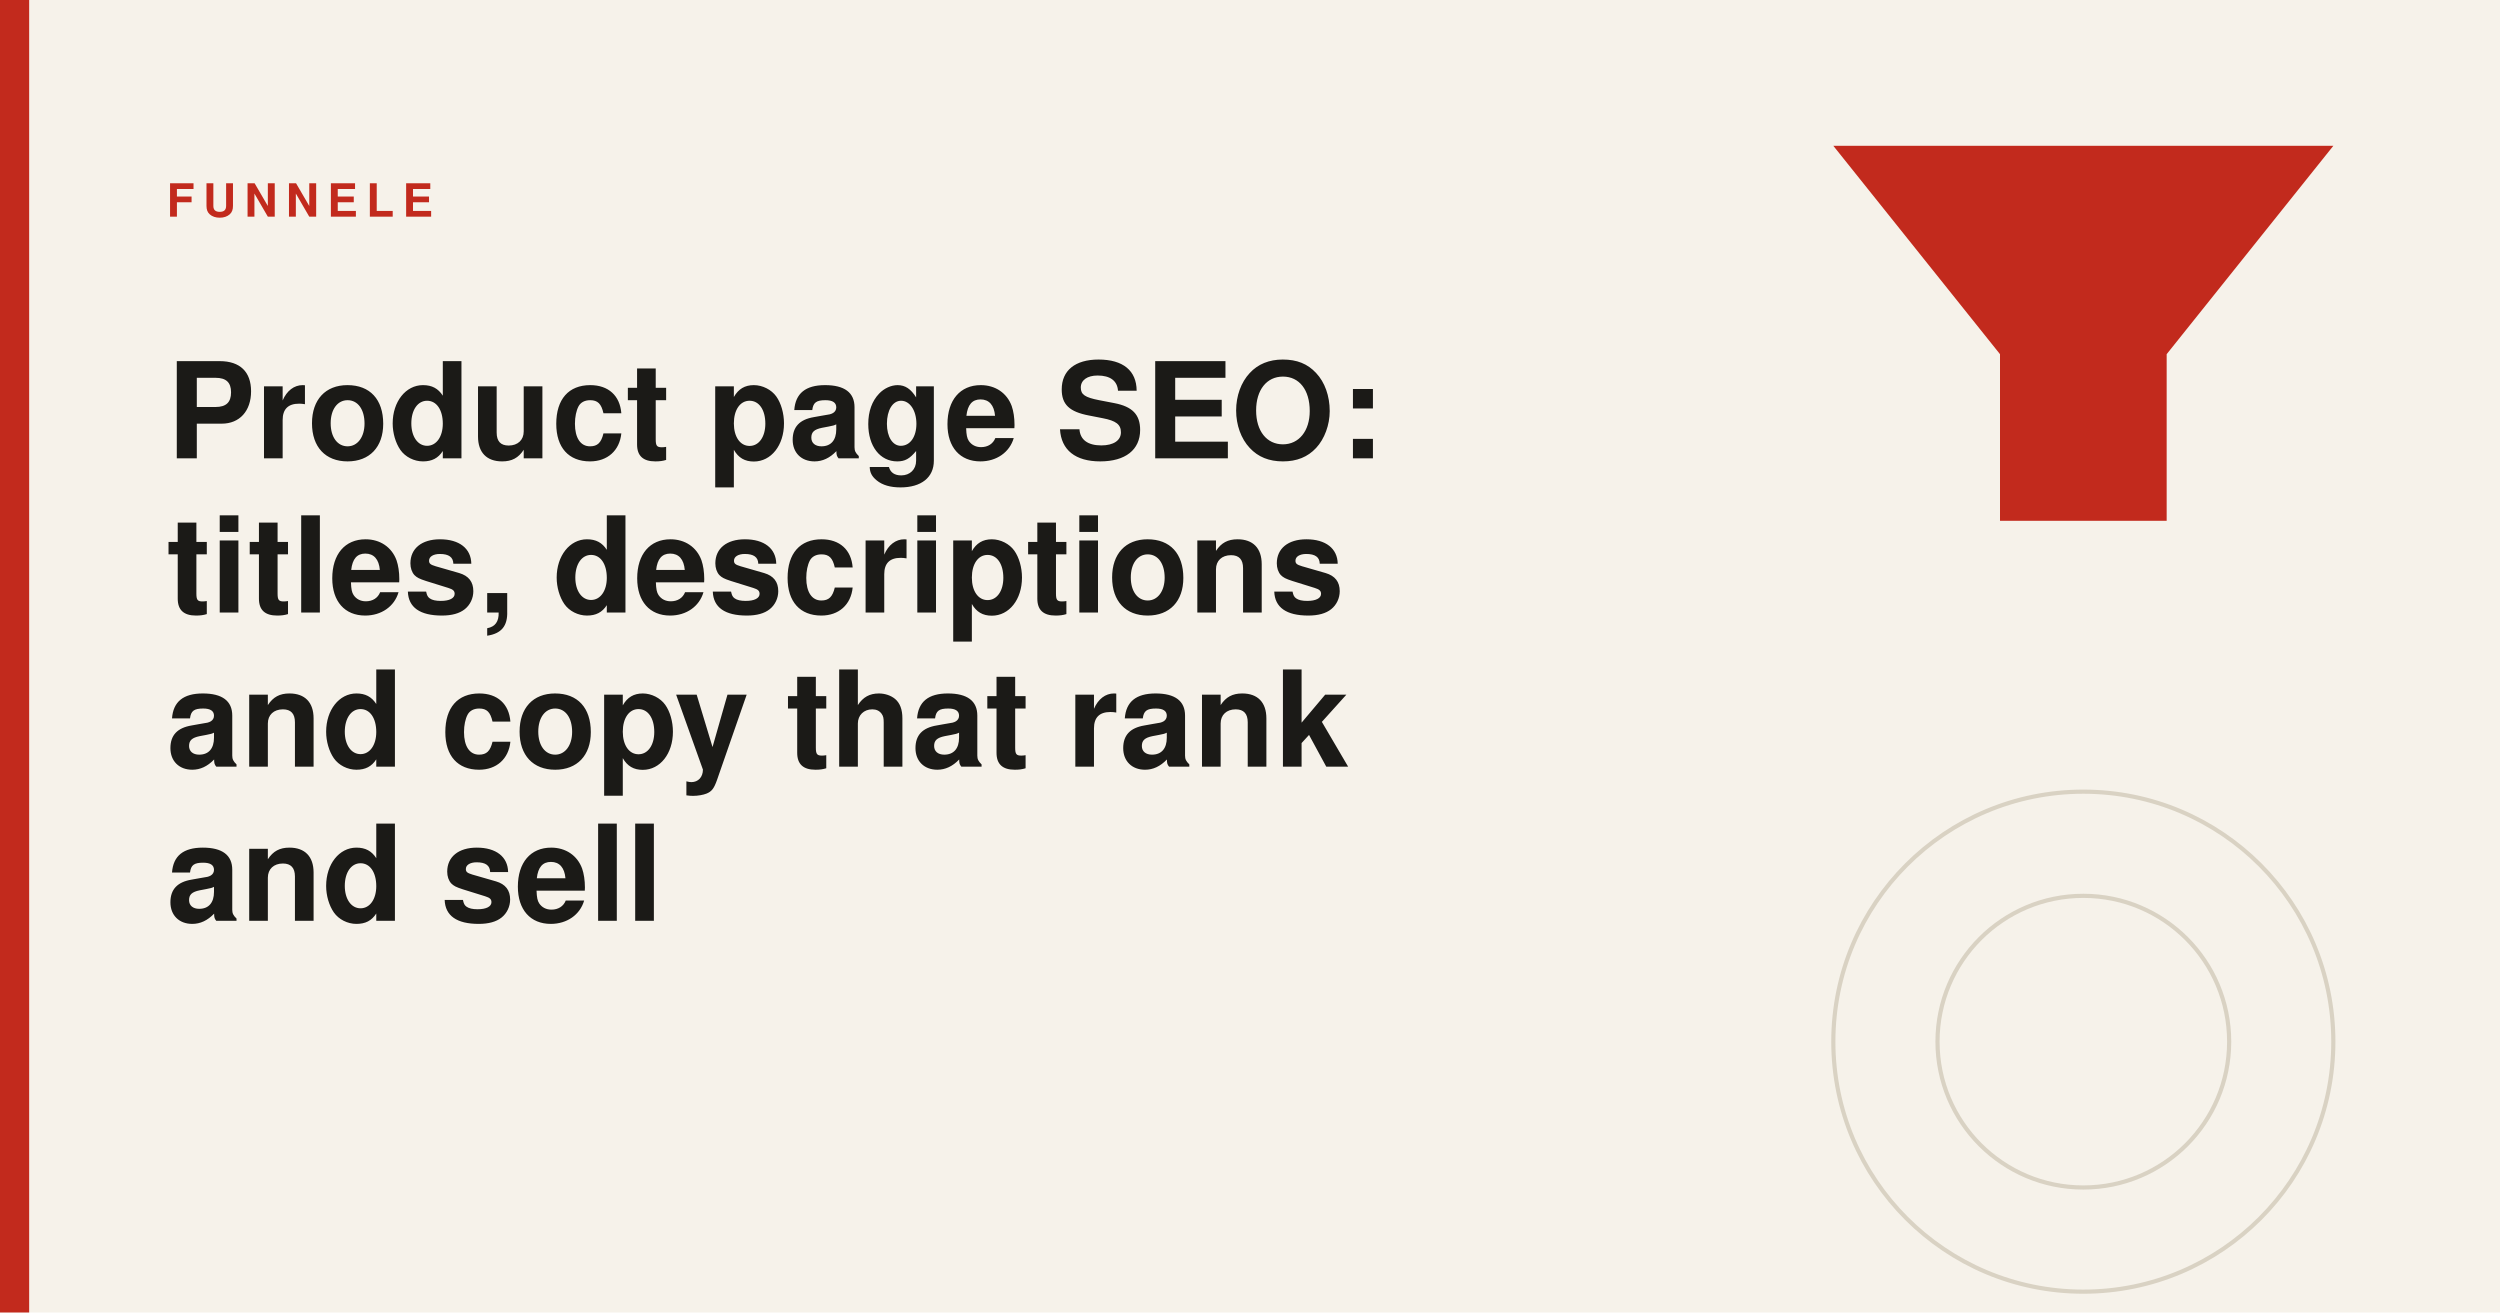
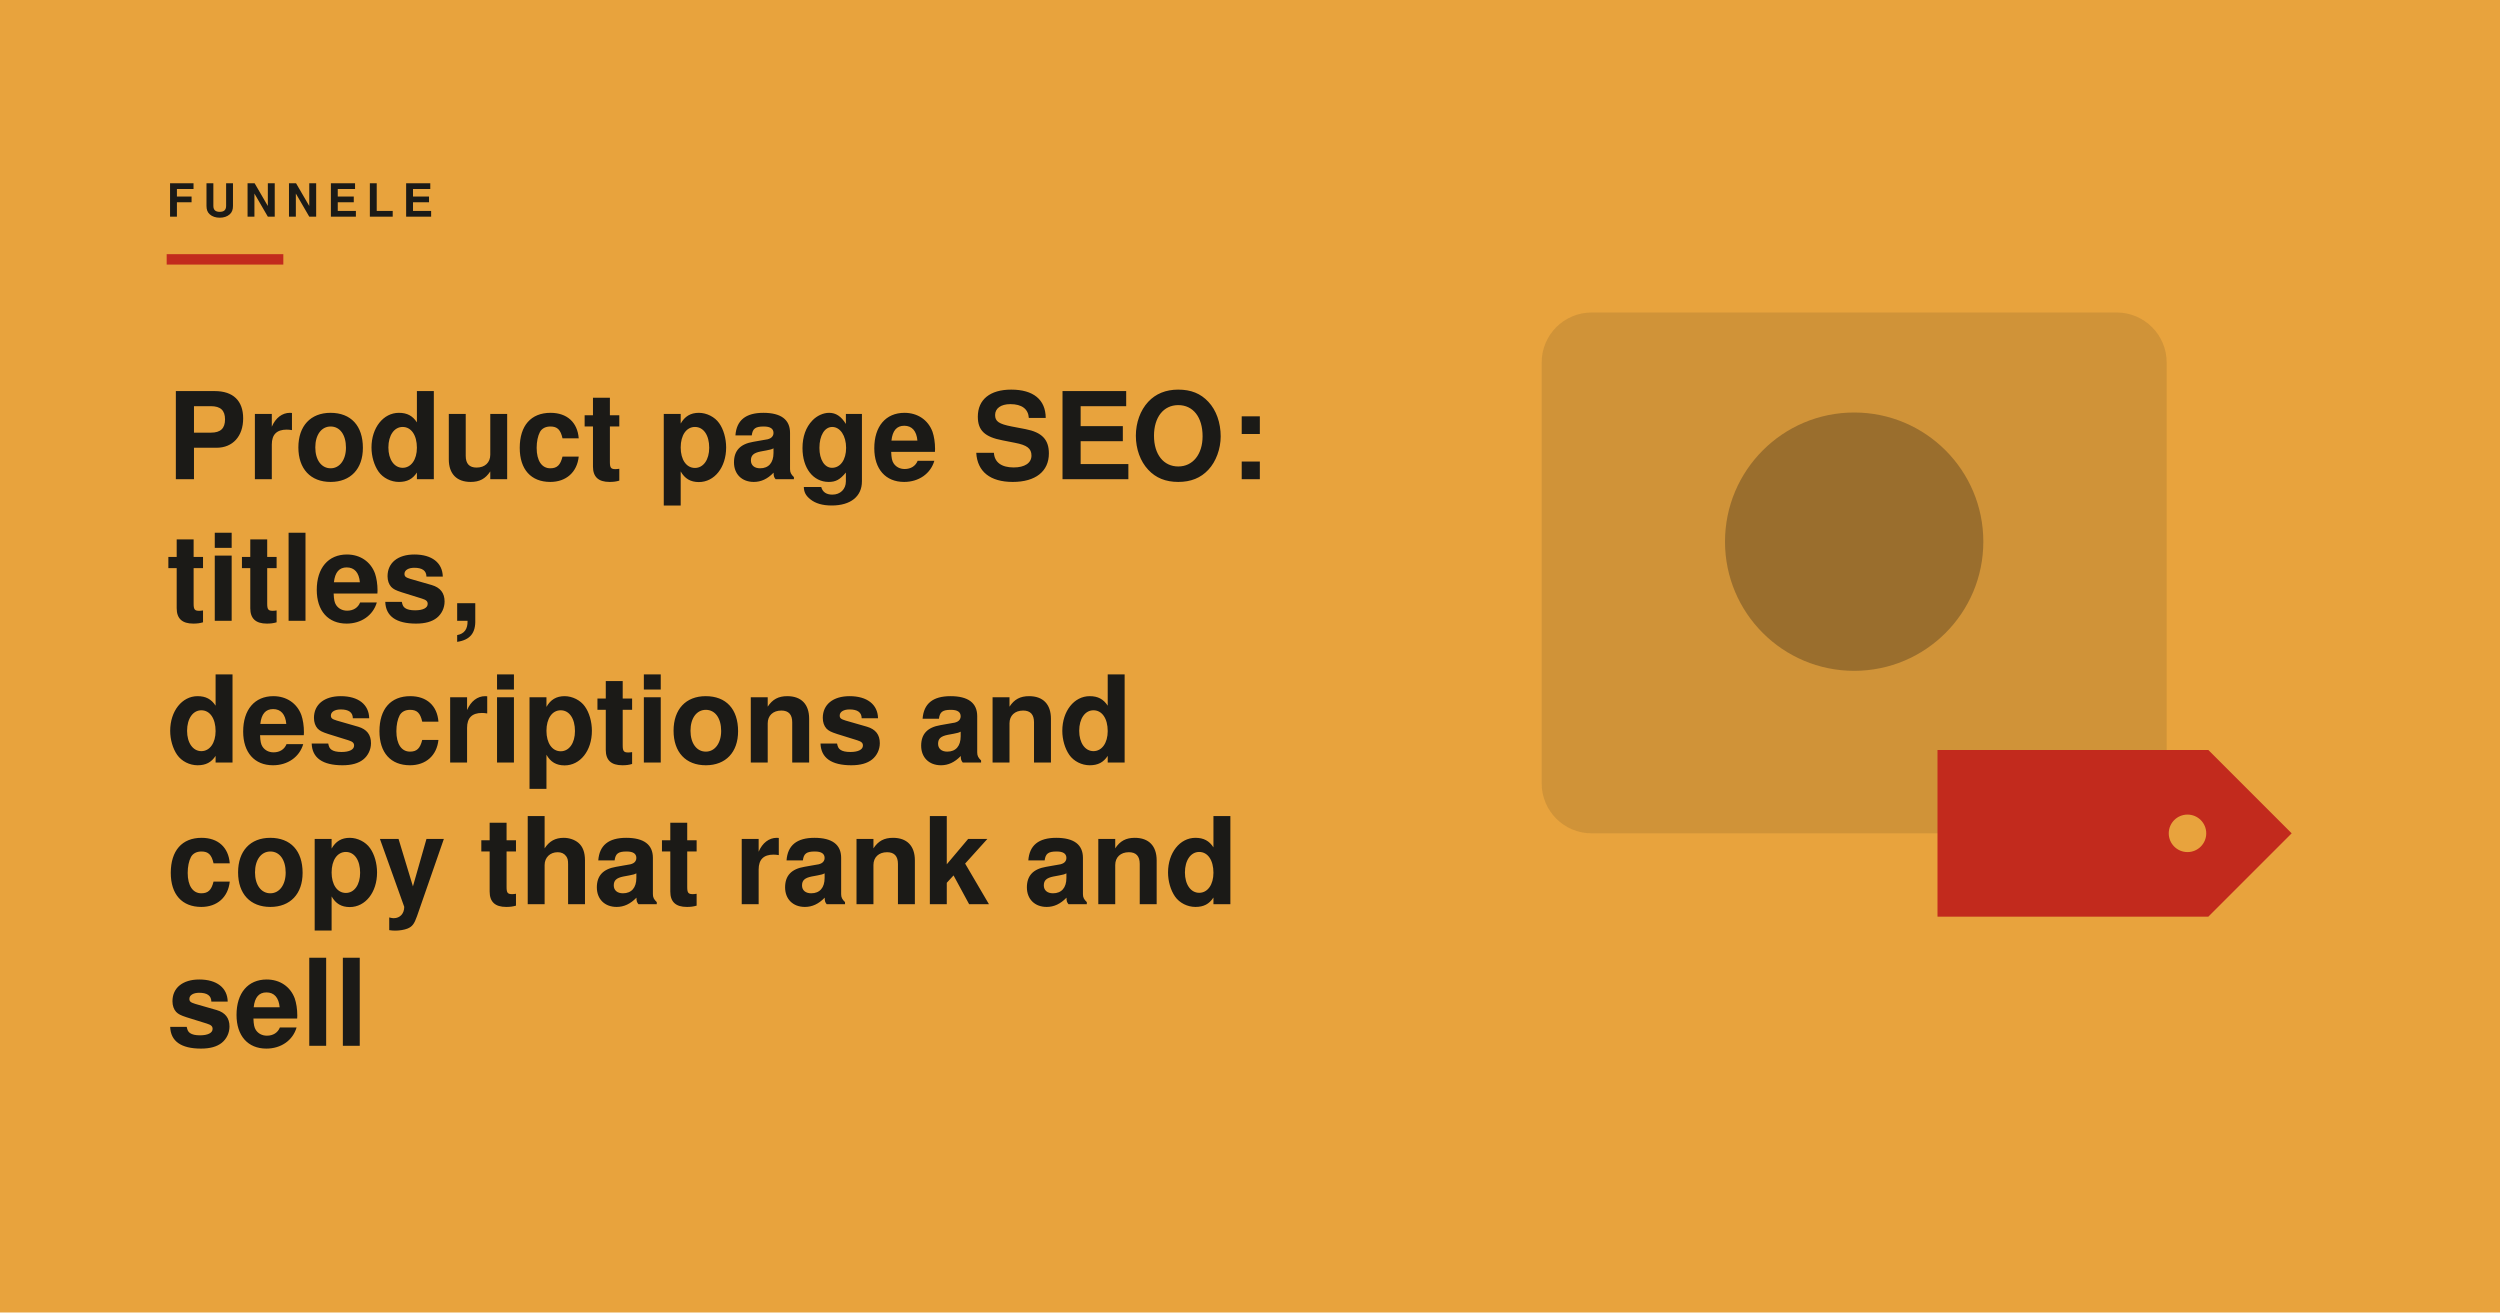
<svg xmlns="http://www.w3.org/2000/svg" viewBox="0 0 1200 630" role="img" aria-label="Product page SEO: titles, descriptions and copy that rank and sell">
-   <rect width="1200" height="630" fill="#F6F2EA" />
-   <rect x="0" y="0" width="14" height="630" fill="#C22A1D" />
-   <text x="80" y="104" font-family="Helvetica, Arial, sans-serif" font-size="22" font-weight="700" letter-spacing="4" fill="#C22A1D">FUNNELE</text>
-   <text x="80" y="220" font-family="Helvetica, Arial, sans-serif" font-size="64" font-weight="700" fill="#1B1A17" text-anchor="start">Product page SEO:</text>
-   <text x="80" y="294" font-family="Helvetica, Arial, sans-serif" font-size="64" font-weight="700" fill="#1B1A17" text-anchor="start">titles, descriptions</text>
-   <text x="80" y="368" font-family="Helvetica, Arial, sans-serif" font-size="64" font-weight="700" fill="#1B1A17" text-anchor="start">and copy that rank</text>
-   <text x="80" y="442" font-family="Helvetica, Arial, sans-serif" font-size="64" font-weight="700" fill="#1B1A17" text-anchor="start">and sell</text>
-   <polygon points="880,70 1120,70 1040,170 1040,250 960,250 960,170" fill="#C22A1D" />
-   <circle cx="1000" cy="500" r="120" fill="none" stroke="#D9D2C3" stroke-width="2" />
-   <circle cx="1000" cy="500" r="70" fill="none" stroke="#D9D2C3" stroke-width="2" />
+   <rect width="1200" height="630" fill="#E8A33D" />
+   <text x="80" y="104" font-family="Helvetica, Arial, sans-serif" font-size="22" font-weight="700" letter-spacing="4" fill="#1B1A17">FUNNELE</text>
+   <rect x="80" y="122" width="56" height="5" fill="#C22A1D" fill-opacity="1" />
+   <text x="80" y="230" font-family="Helvetica, Arial, sans-serif" font-size="58" font-weight="700" fill="#1B1A17" text-anchor="start">Product page SEO:</text>
+   <text x="80" y="298" font-family="Helvetica, Arial, sans-serif" font-size="58" font-weight="700" fill="#1B1A17" text-anchor="start">titles,</text>
+   <text x="80" y="366" font-family="Helvetica, Arial, sans-serif" font-size="58" font-weight="700" fill="#1B1A17" text-anchor="start">descriptions and</text>
+   <text x="80" y="434" font-family="Helvetica, Arial, sans-serif" font-size="58" font-weight="700" fill="#1B1A17" text-anchor="start">copy that rank and</text>
+   <text x="80" y="502" font-family="Helvetica, Arial, sans-serif" font-size="58" font-weight="700" fill="#1B1A17" text-anchor="start">sell</text>
+   <rect x="740" y="150" width="300" height="250" rx="24" fill="#1B1A17" fill-opacity="0.12" />
+   <circle cx="890" cy="260" r="62" fill="#1B1A17" fill-opacity="0.3" />
+   <polygon points="930,360 1060,360 1100,400 1060,440 930,440" fill="#C22A1D" />
+   <circle cx="1050" cy="400" r="9" fill="#E8A33D" />
</svg>
